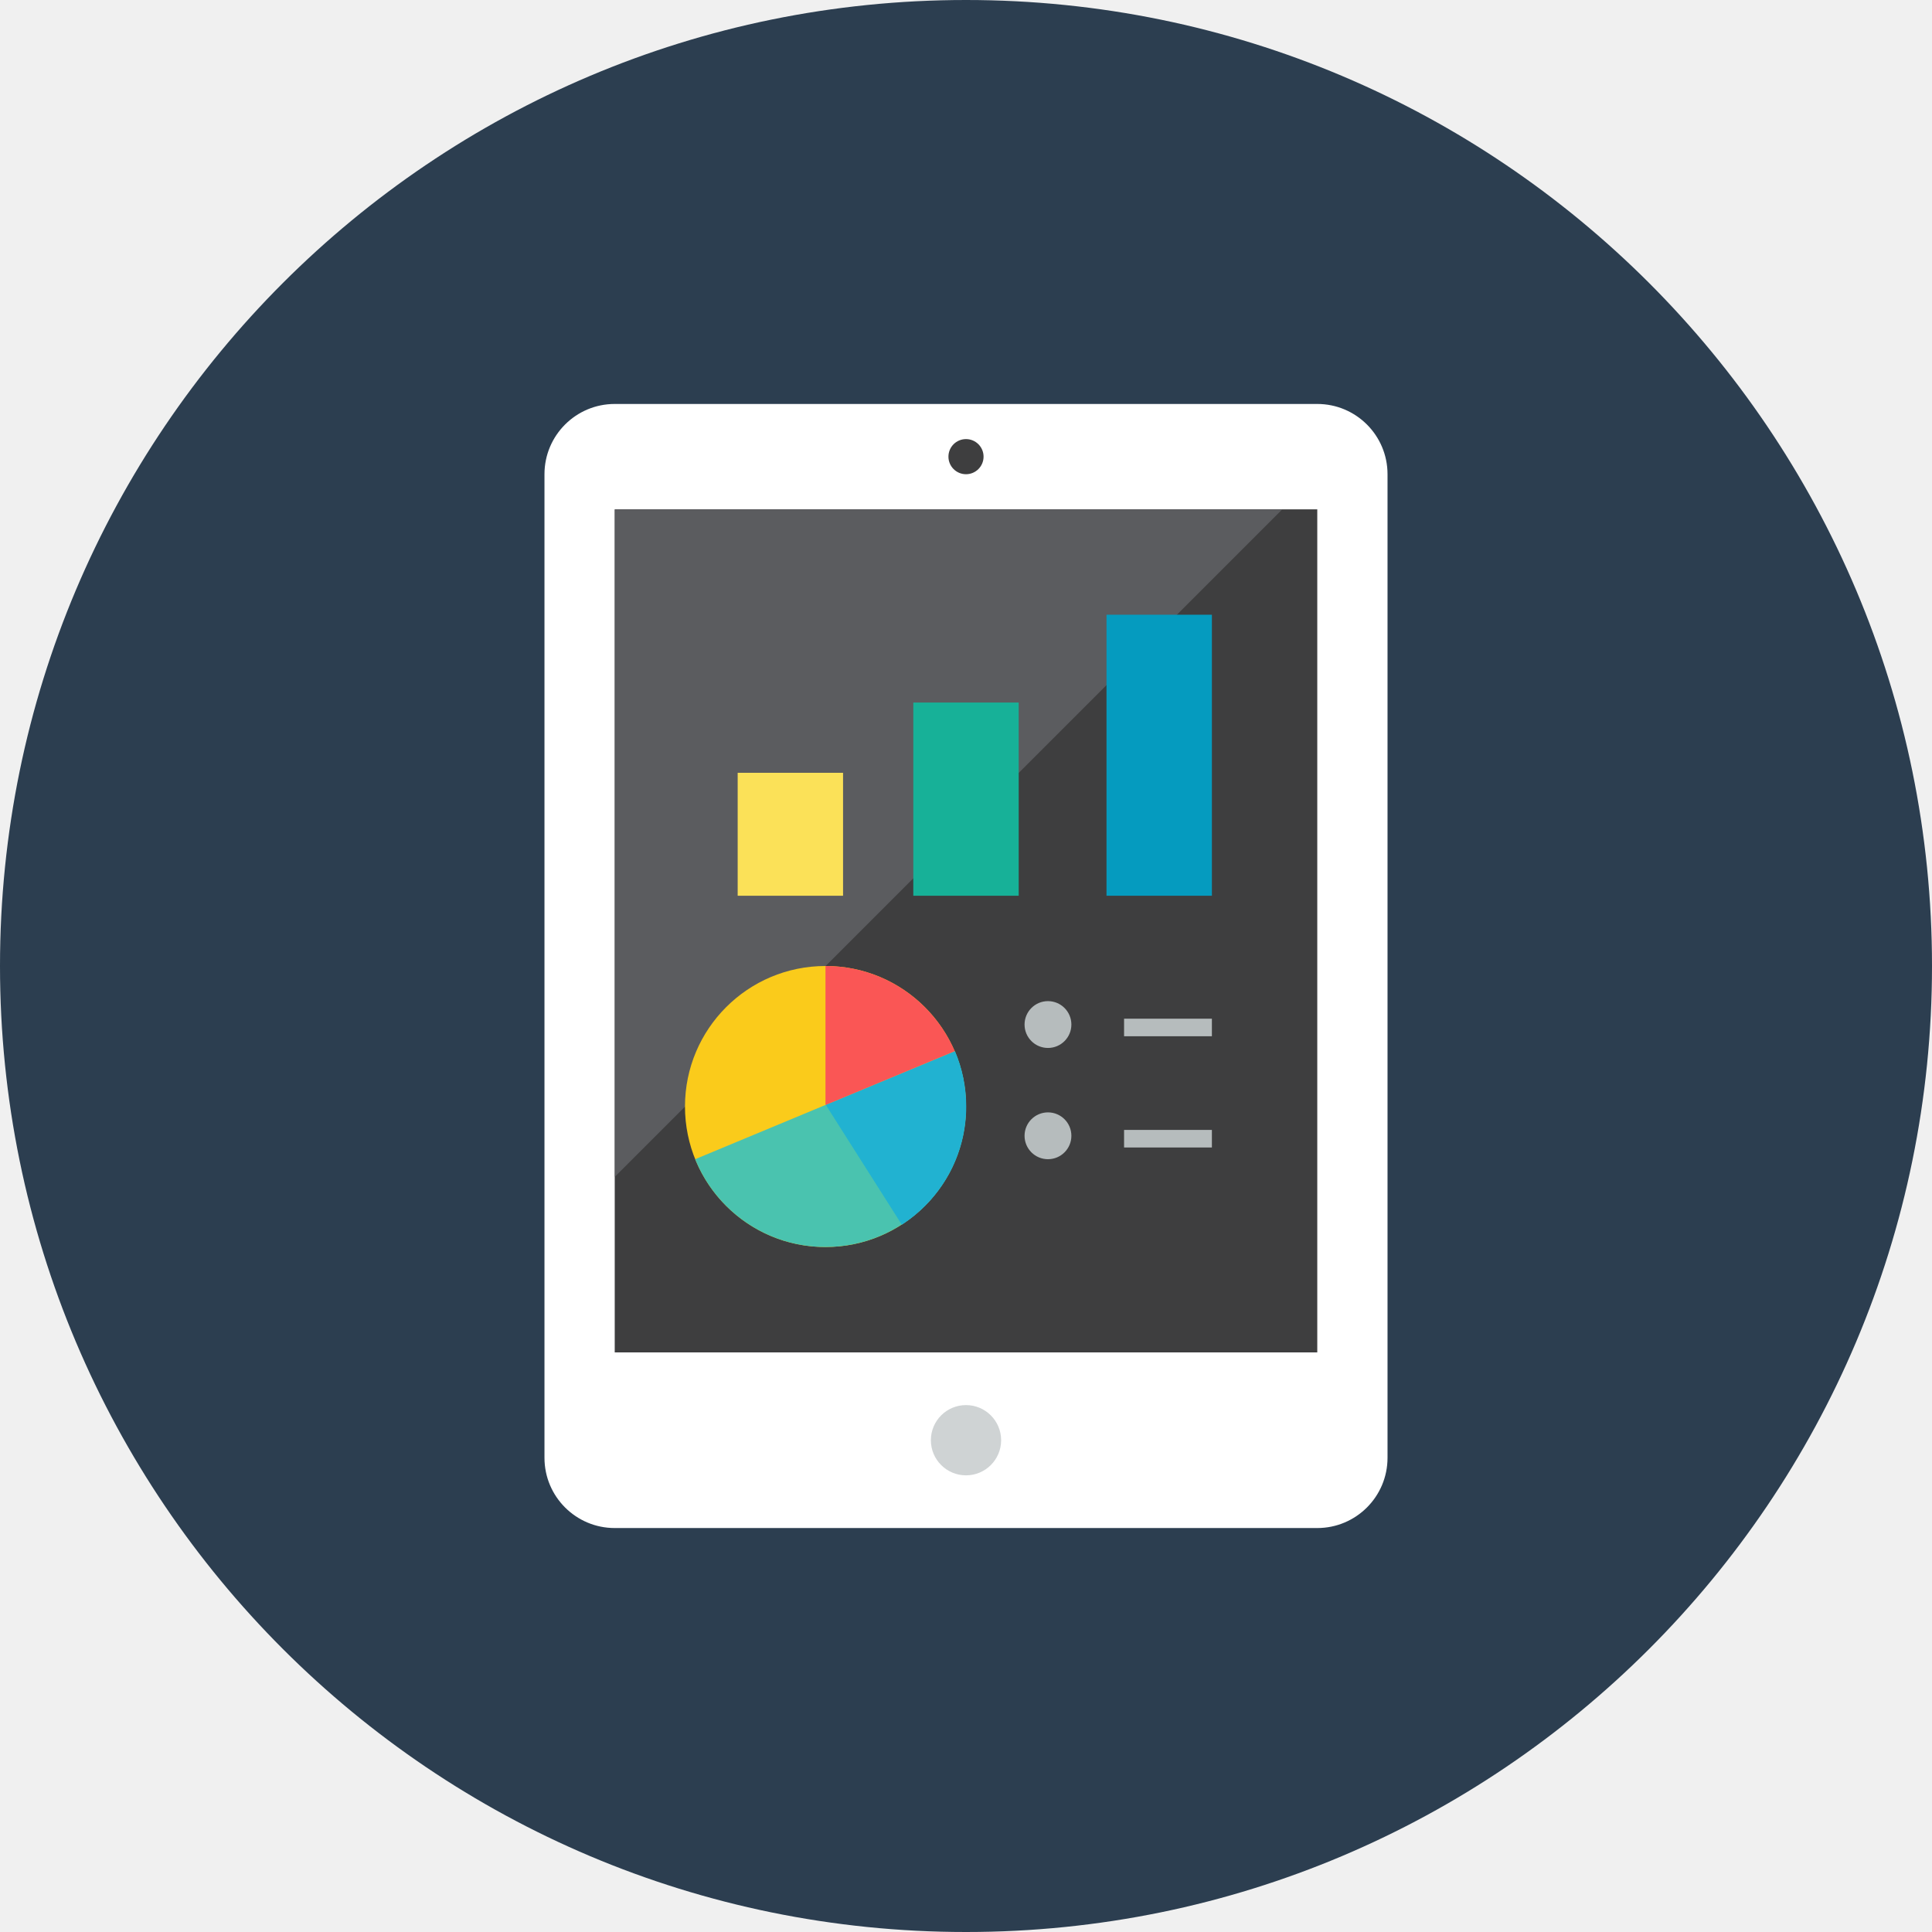
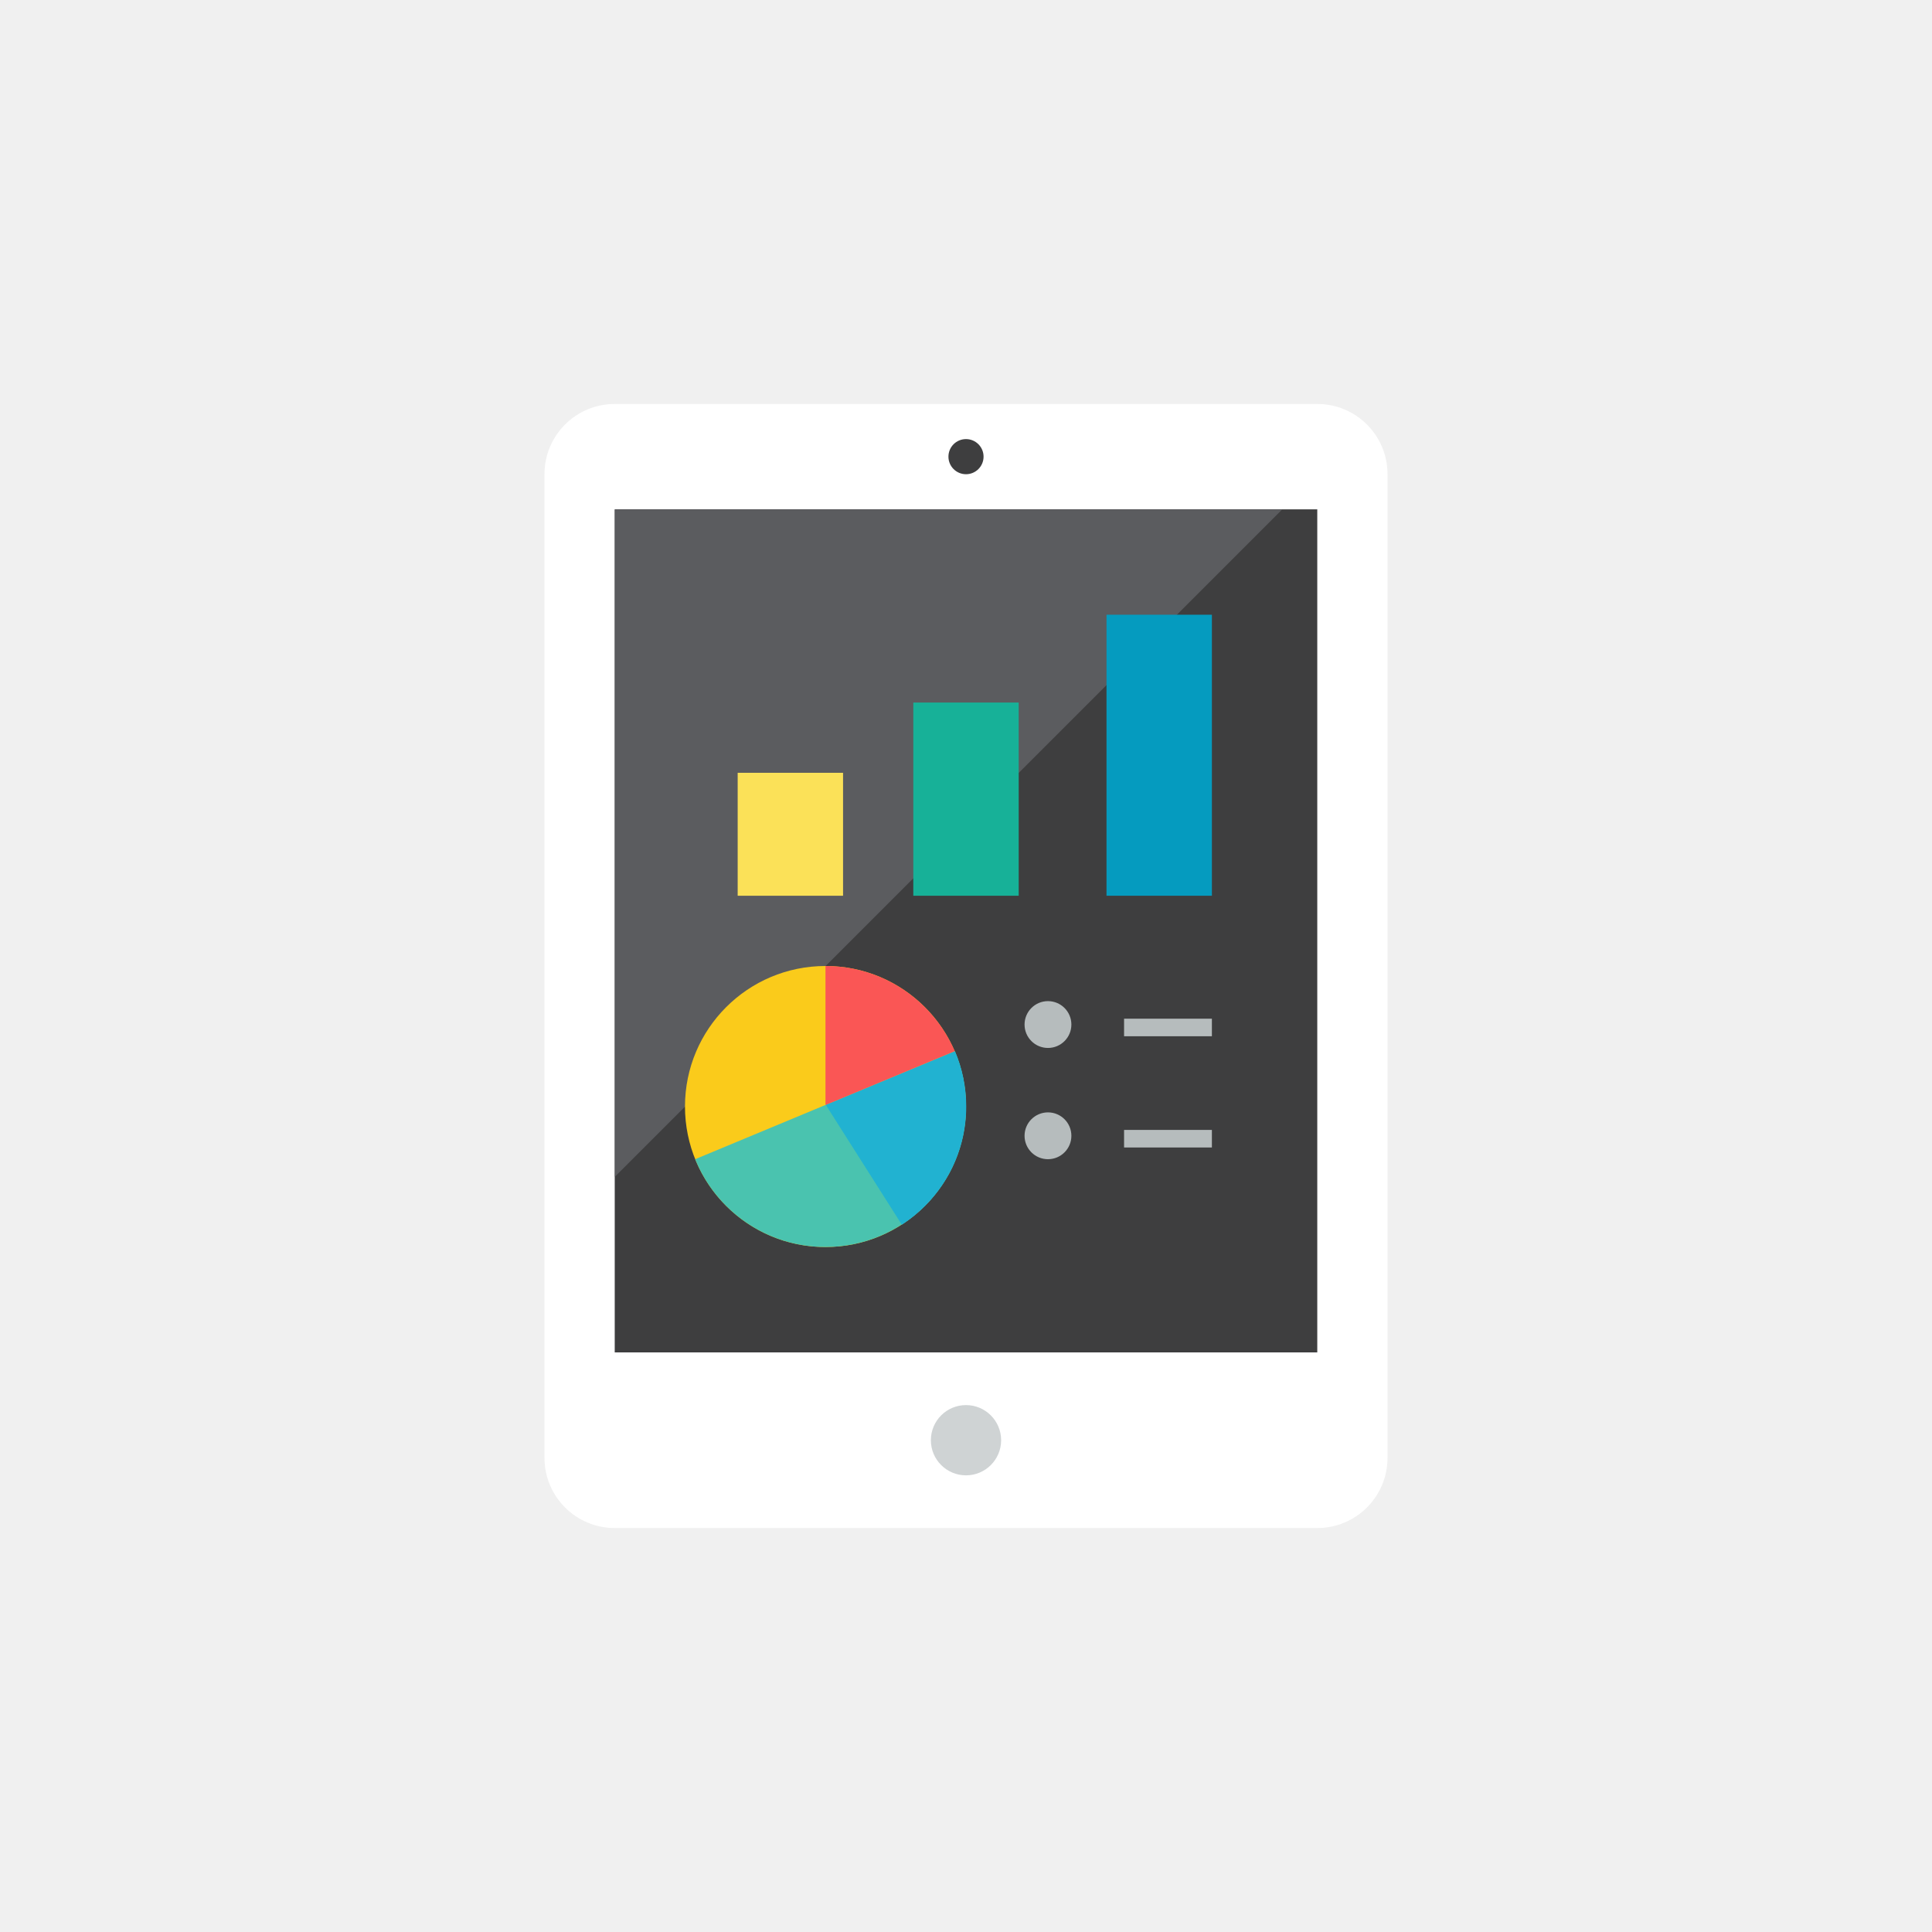
<svg xmlns="http://www.w3.org/2000/svg" version="1.0" x="0px" y="0px" width="110px" height="110px" viewBox="0 0 110 110" style="enable-background:new 0 0 110 110;" xml:space="preserve">
  <g id="Artboard">
</g>
  <g id="Multicolor">
-     <circle style="fill:#2C3E50;" cx="55" cy="55" r="55" />
    <g>
      <path style="fill:#FFFFFF;" d="M79,27c0-2.209-1.791-4-4-4H35c-2.209,0-4,1.791-4,4v56c0,2.209,1.791,4,4,4h40    c2.209,0,4-1.791,4-4V27z" />
      <rect x="35" y="29" style="fill:#3E3E3F;" width="40" height="48" />
      <circle style="fill:#CFD3D4;" cx="55" cy="82" r="2" />
      <g>
        <circle style="fill:#B6BCBD;" cx="59.667" cy="58.333" r="1.333" />
        <rect x="64" y="58" style="fill:#B6BCBD;" width="5" height="1" />
      </g>
      <g>
        <circle style="fill:#B6BCBD;" cx="59.667" cy="64.667" r="1.333" />
        <rect x="64" y="64.333" style="fill:#B6BCBD;" width="5" height="1" />
      </g>
      <circle style="fill:#3E3E3F;" cx="55" cy="26" r="1" />
      <polygon style="fill:#5B5C5F;" points="35.009,67 73,29.009 35.009,29.009   " />
      <rect x="42" y="44" style="fill:#FBE158;" width="6" height="7" />
      <rect x="52" y="40" style="fill:#17B198;" width="6" height="11" />
      <rect x="63" y="35" style="fill:#059BBF;" width="6" height="16" />
      <g>
        <circle style="fill:#FACB1B;" cx="47" cy="63" r="8" />
        <path style="fill:#4AC3AF;" d="M55,63c0,4.42-3.58,8-8,8c-3.36,0-6.233-2.067-7.42-5l14.78-6.153C54.773,60.813,55,61.88,55,63z" />
        <path style="fill:#21B2D1;" d="M55.013,63.003c0,2.82-1.46,5.3-3.667,6.727l-4.327-6.82l7.353-3.06     C54.786,60.817,55.013,61.883,55.013,63.003z" />
        <path style="fill:#FA5655;" d="M54.36,59.847L47,62.913V55C50.3,55,53.133,57,54.36,59.847z" />
      </g>
    </g>
  </g>
</svg>
